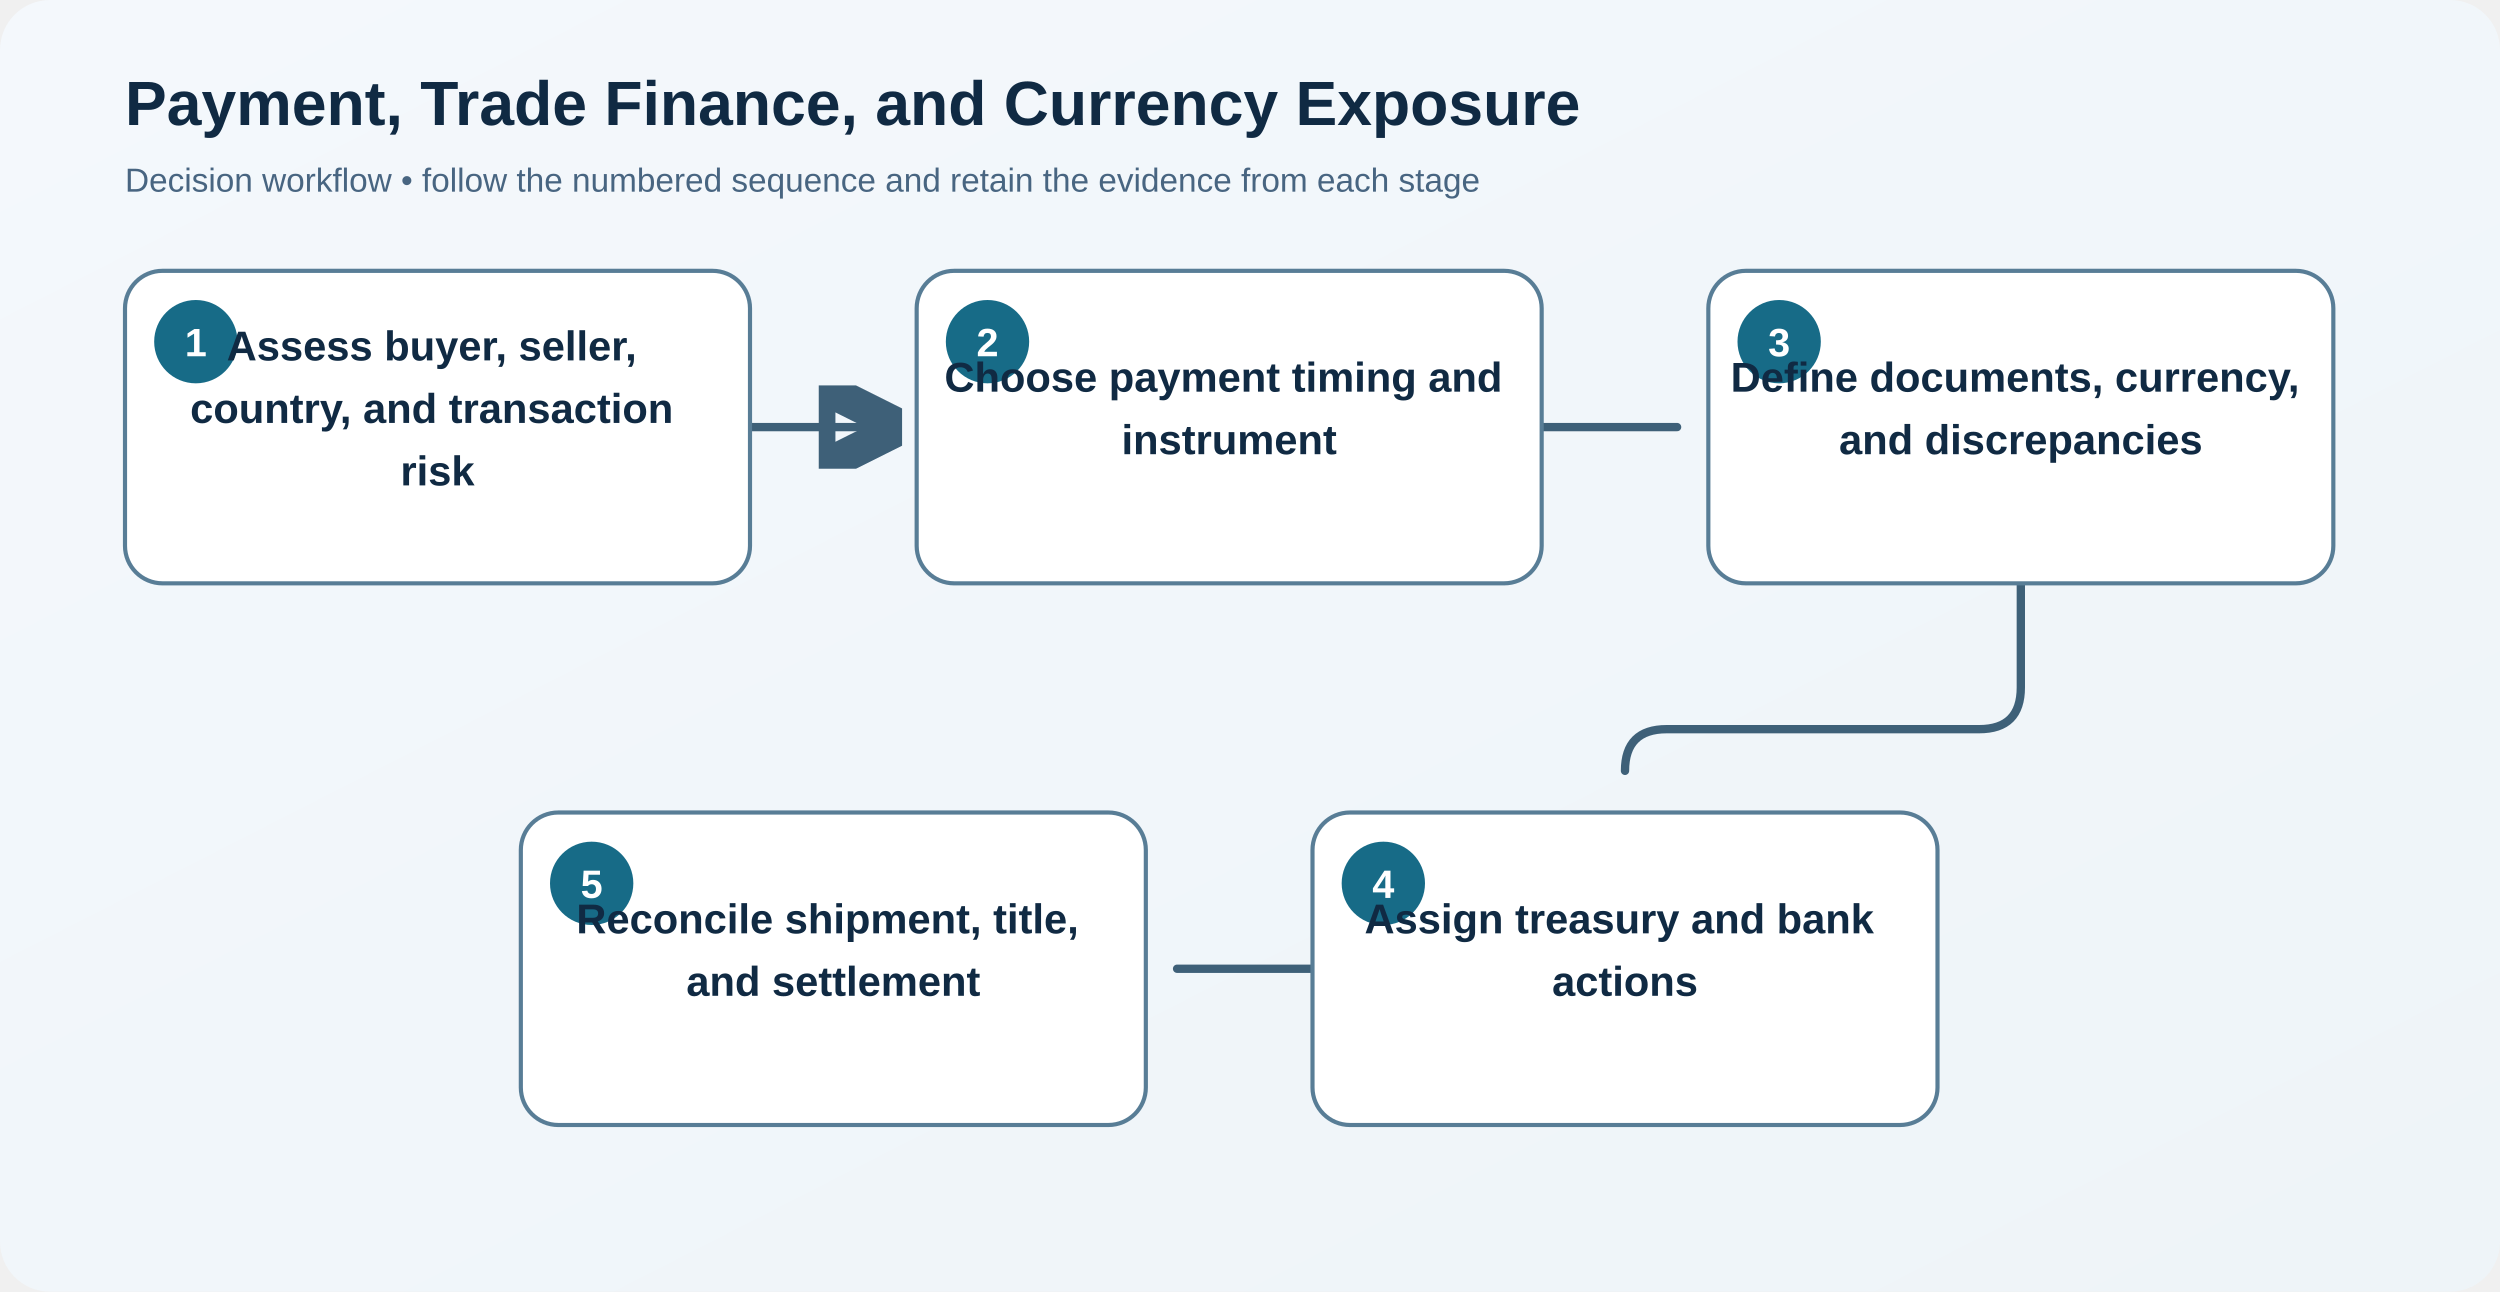
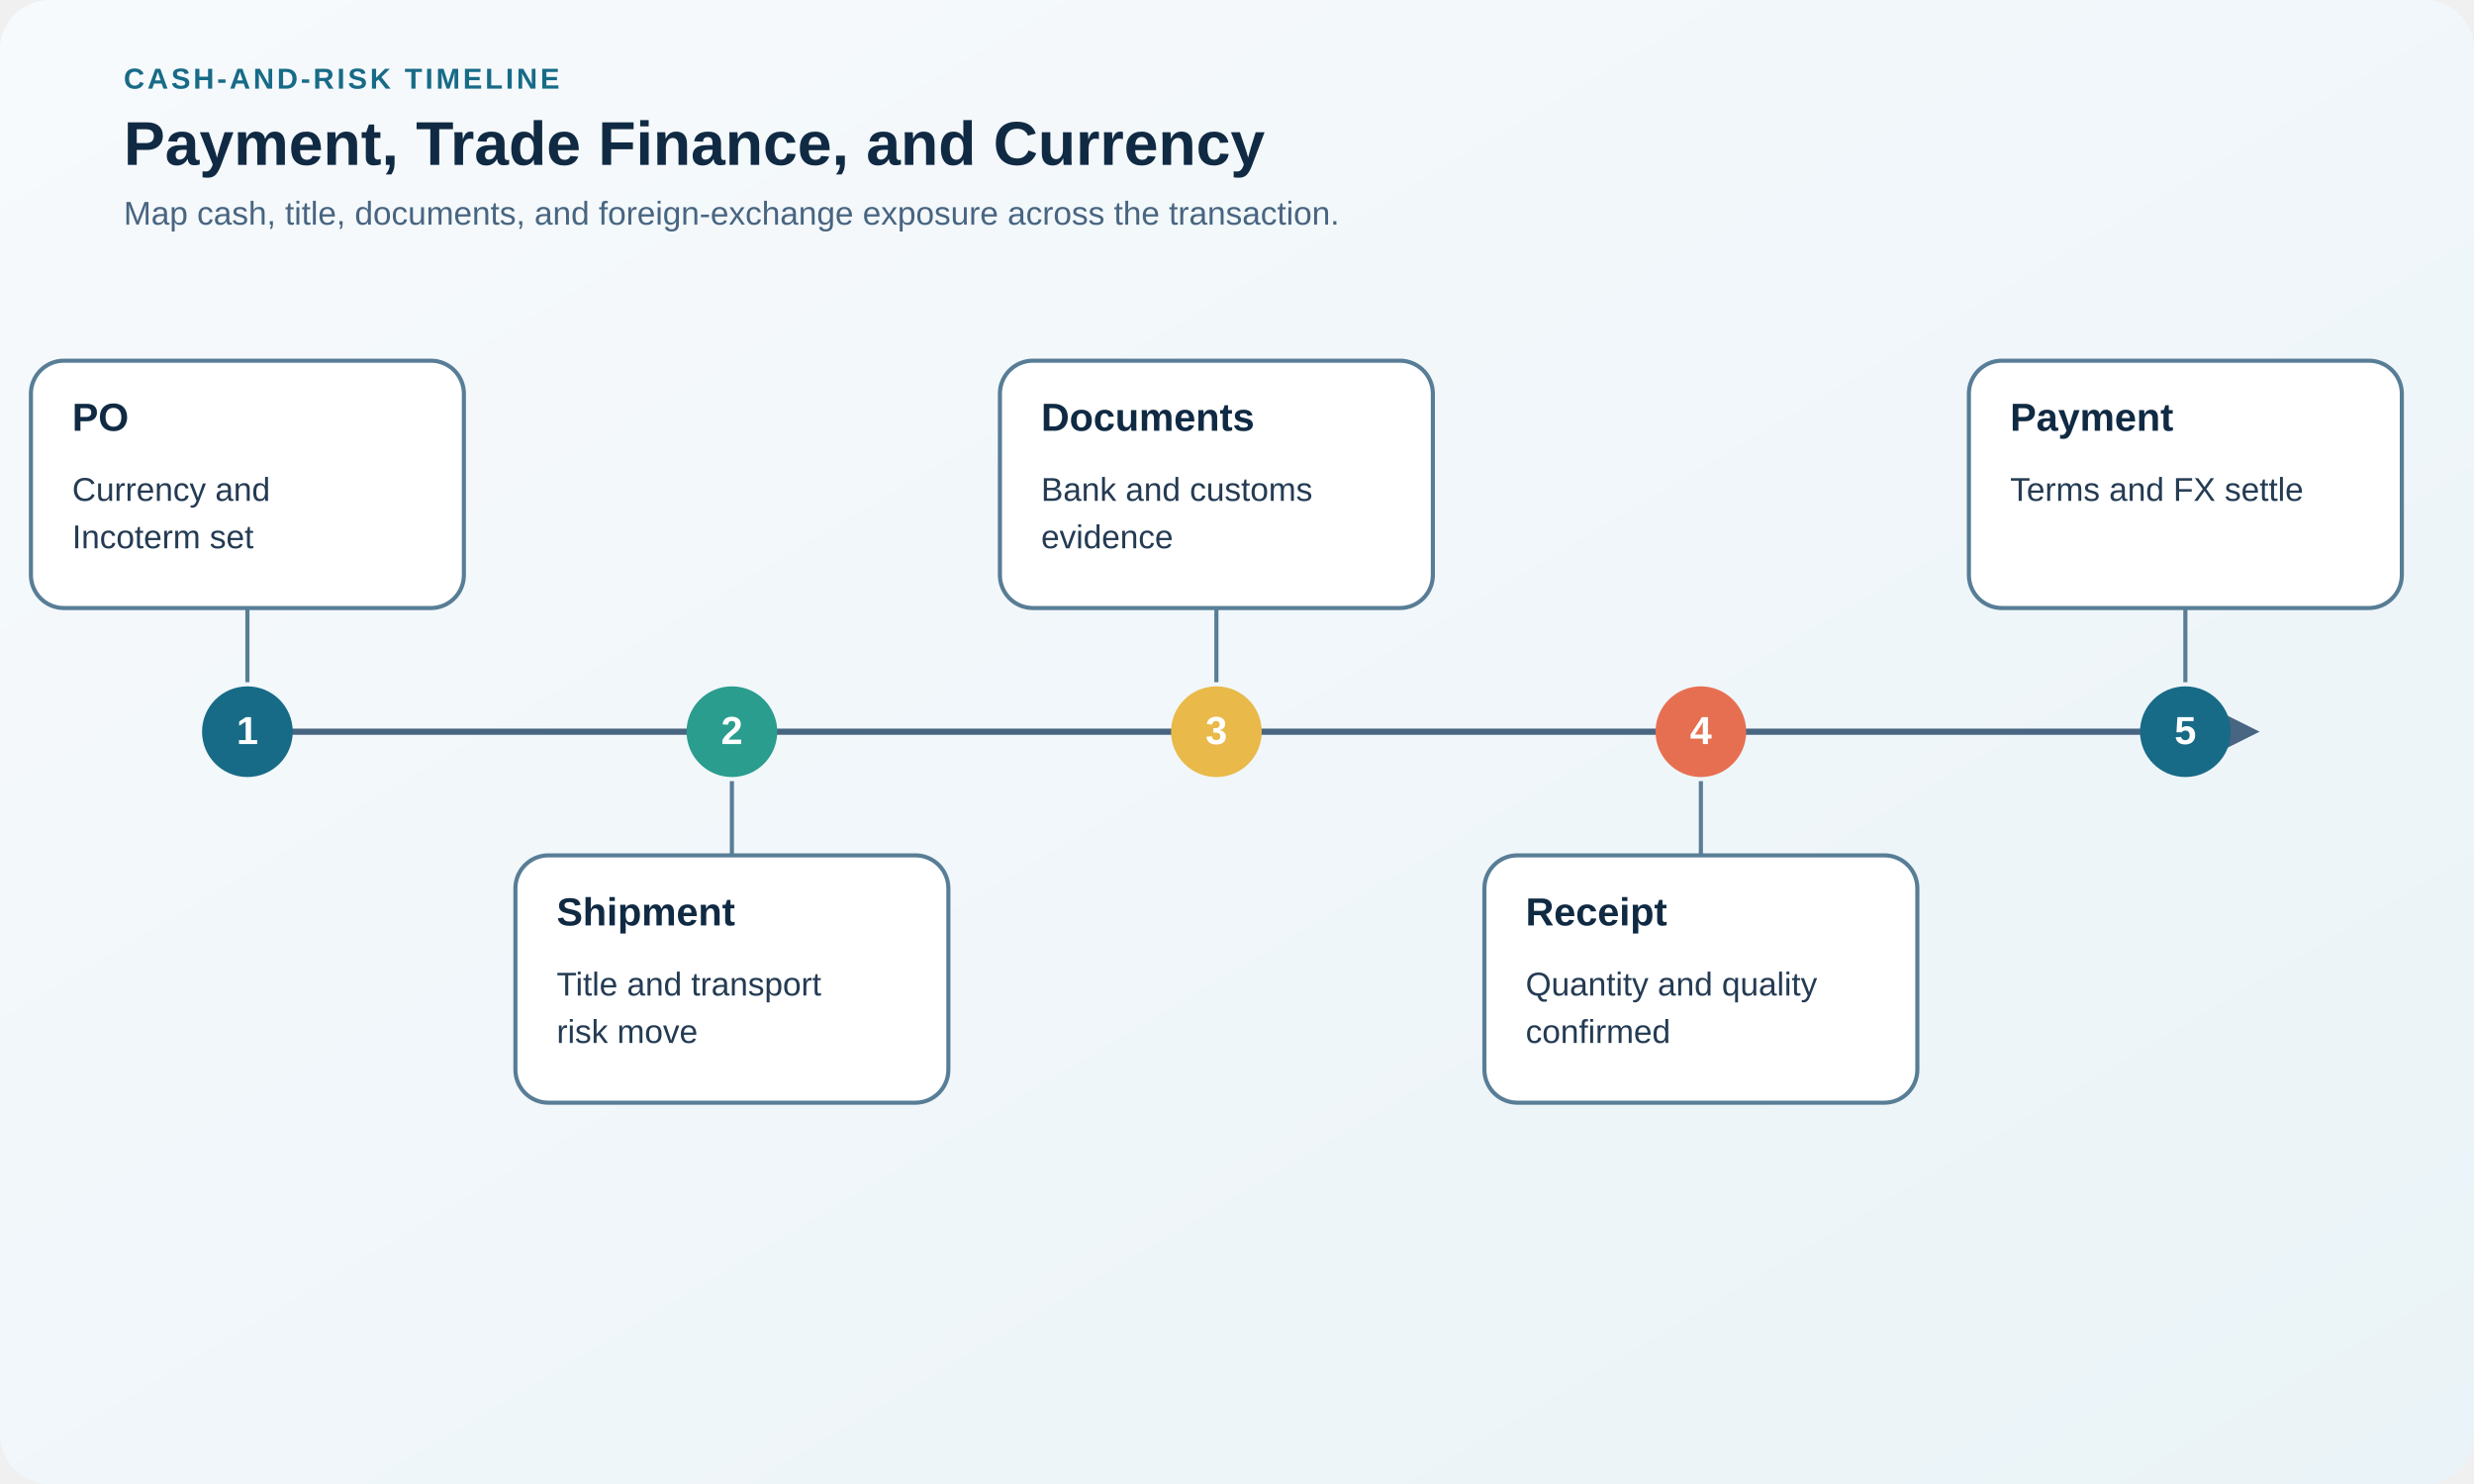
- <svg xmlns="http://www.w3.org/2000/svg" width="1200" height="620" viewBox="0 0 1200 620" role="img" aria-labelledby="title desc">
+ <svg xmlns="http://www.w3.org/2000/svg" width="1200" height="720" viewBox="0 0 1200 720" role="img" aria-labelledby="title desc">
  <defs>
    <linearGradient id="bg" x1="0" x2="1" y1="0" y2="1">
-       <stop offset="0" stop-color="#f4f8fc" />
-       <stop offset="1" stop-color="#eef4f8" />
+       <stop offset="0" stop-color="#f7fafc" />
+       <stop offset="1" stop-color="#eaf3f7" />
    </linearGradient>
    <marker id="arrow" markerWidth="10" markerHeight="10" refX="8" refY="5" orient="auto">
-       <path d="M0 0 L10 5 L0 10 Z" fill="#3e6078" />
+       <path d="M0 0 L10 5 L0 10 Z" fill="#486581" />
    </marker>
  </defs>
-   <style>text{font-family:Arial,Helvetica,sans-serif}.heading{font-size:30px;font-weight:700;fill:#102a43}.sub{font-size:16px;fill:#486581}.label{font-size:20px;font-weight:700;fill:#102a43}.num{font-size:19px;font-weight:700;fill:#fff}g rect{fill:#fff;stroke:#587d96;stroke-width:2}g circle{fill:#176b87}path{fill:none;stroke:#3e6078;stroke-width:4;stroke-linecap:round;stroke-linejoin:round;marker-end:url(#arrow)}</style>
-   <rect width="1200" height="620" rx="24" fill="url(#bg)" />
-   <text class="heading" x="60" y="60">Payment, Trade Finance, and Currency Exposure</text>
-   <text class="sub" x="60" y="92">Decision workflow • follow the numbered sequence and retain the evidence from each stage</text>
-   <path d="M360 205 H425" />
-   <path d="M740 205 H805" />
-   <path d="M970 280 V330 Q970 350 950 350 H800 Q780 350 780 370" />
-   <path d="M630 465 H565" />
+   <style>text{font-family:Arial,Helvetica,sans-serif}.title{font-size:30px;font-weight:700;fill:#102a43}.eyebrow{font-size:14px;font-weight:700;letter-spacing:1.4px;fill:#176b87}.subtitle{font-size:16px;fill:#486581}.label{font-size:19px;font-weight:700;fill:#102a43}.barlabel{font-size:15px;font-weight:700;fill:#fff}.body{font-size:16px;fill:#243b53}.small{font-size:14px;fill:#486581}.metric{font-size:24px;font-weight:700;fill:#176b87}.white{fill:#fff}.line{fill:none;stroke:#587d96;stroke-width:3;stroke-linecap:round;stroke-linejoin:round}.arrow{fill:none;stroke:#486581;stroke-width:3;stroke-linecap:round;marker-end:url(#arrow)}</style>
+   <rect width="1200" height="720" rx="24" fill="url(#bg)" />
+   <text x="60" y="43" class="eyebrow" text-anchor="start">
+     <tspan x="60" y="43">CASH-AND-RISK TIMELINE</tspan>
+   </text>
+   <text x="60" y="80" class="title" text-anchor="start">
+     <tspan x="60" y="80">Payment, Trade Finance, and Currency</tspan>
+   </text>
+   <text x="60" y="109" class="subtitle" text-anchor="start">
+     <tspan x="60" y="109">Map cash, title, documents, and foreign-exchange exposure across the transaction.</tspan>
+   </text>
+   <path d="M100 355 H1090" class="arrow" />
+   <circle cx="120.0" cy="355" r="22" fill="#176b87" />
+   <circle cx="120" cy="355" r="20" fill="#176b87" />
+   <text x="120" y="361" class="label white" text-anchor="middle">
+     <tspan x="120" y="361">1</tspan>
+   </text>
  <g>
-     <rect x="60" y="130" width="300" height="150" rx="18" />
-     <circle cx="94" cy="164" r="20" />
-     <text class="num" x="94" y="171" text-anchor="middle">1</text>
-     <text class="label" text-anchor="middle">
-       <tspan x="210" y="173">Assess buyer, seller,</tspan>
-       <tspan x="210" y="203">country, and transaction</tspan>
-       <tspan x="210" y="233">risk</tspan>
+     <rect x="15" y="175" width="210" height="120" rx="16" fill="#ffffff" stroke="#587d96" stroke-width="2" />
+     <text x="35" y="209" class="label" text-anchor="start">
+       <tspan x="35" y="209">PO</tspan>
+     </text>
+     <text x="35" y="243" class="body" text-anchor="start">
+       <tspan x="35" y="243">Currency and</tspan>
+       <tspan x="35" y="266">Incoterm set</tspan>
    </text>
  </g>
+   <line x1="120.0" y1="331" x2="120.0" y2="295" stroke="#587d96" stroke-width="2" />
+   <circle cx="355.0" cy="355" r="22" fill="#2a9d8f" />
+   <circle cx="355" cy="355" r="20" fill="#2a9d8f" />
+   <text x="355" y="361" class="label white" text-anchor="middle">
+     <tspan x="355" y="361">2</tspan>
+   </text>
  <g>
-     <rect x="440" y="130" width="300" height="150" rx="18" />
-     <circle cx="474" cy="164" r="20" />
-     <text class="num" x="474" y="171" text-anchor="middle">2</text>
-     <text class="label" text-anchor="middle">
-       <tspan x="590" y="188">Choose payment timing and</tspan>
-       <tspan x="590" y="218">instrument</tspan>
+     <rect x="250" y="415" width="210" height="120" rx="16" fill="#ffffff" stroke="#587d96" stroke-width="2" />
+     <text x="270" y="449" class="label" text-anchor="start">
+       <tspan x="270" y="449">Shipment</tspan>
+     </text>
+     <text x="270" y="483" class="body" text-anchor="start">
+       <tspan x="270" y="483">Title and transport</tspan>
+       <tspan x="270" y="506">risk move</tspan>
    </text>
  </g>
+   <line x1="355.0" y1="379" x2="355.0" y2="415" stroke="#587d96" stroke-width="2" />
+   <circle cx="590.0" cy="355" r="22" fill="#e9b949" />
+   <circle cx="590" cy="355" r="20" fill="#e9b949" />
+   <text x="590" y="361" class="label white" text-anchor="middle">
+     <tspan x="590" y="361">3</tspan>
+   </text>
  <g>
-     <rect x="820" y="130" width="300" height="150" rx="18" />
-     <circle cx="854" cy="164" r="20" />
-     <text class="num" x="854" y="171" text-anchor="middle">3</text>
-     <text class="label" text-anchor="middle">
-       <tspan x="970" y="188">Define documents, currency,</tspan>
-       <tspan x="970" y="218">and discrepancies</tspan>
+     <rect x="485" y="175" width="210" height="120" rx="16" fill="#ffffff" stroke="#587d96" stroke-width="2" />
+     <text x="505" y="209" class="label" text-anchor="start">
+       <tspan x="505" y="209">Documents</tspan>
+     </text>
+     <text x="505" y="243" class="body" text-anchor="start">
+       <tspan x="505" y="243">Bank and customs</tspan>
+       <tspan x="505" y="266">evidence</tspan>
    </text>
  </g>
+   <line x1="590.0" y1="331" x2="590.0" y2="295" stroke="#587d96" stroke-width="2" />
+   <circle cx="825.0" cy="355" r="22" fill="#e76f51" />
+   <circle cx="825" cy="355" r="20" fill="#e76f51" />
+   <text x="825" y="361" class="label white" text-anchor="middle">
+     <tspan x="825" y="361">4</tspan>
+   </text>
  <g>
-     <rect x="630" y="390" width="300" height="150" rx="18" />
-     <circle cx="664" cy="424" r="20" />
-     <text class="num" x="664" y="431" text-anchor="middle">4</text>
-     <text class="label" text-anchor="middle">
-       <tspan x="780" y="448">Assign treasury and bank</tspan>
-       <tspan x="780" y="478">actions</tspan>
+     <rect x="720" y="415" width="210" height="120" rx="16" fill="#ffffff" stroke="#587d96" stroke-width="2" />
+     <text x="740" y="449" class="label" text-anchor="start">
+       <tspan x="740" y="449">Receipt</tspan>
+     </text>
+     <text x="740" y="483" class="body" text-anchor="start">
+       <tspan x="740" y="483">Quantity and quality</tspan>
+       <tspan x="740" y="506">confirmed</tspan>
    </text>
  </g>
+   <line x1="825.0" y1="379" x2="825.0" y2="415" stroke="#587d96" stroke-width="2" />
+   <circle cx="1060.0" cy="355" r="22" fill="#176b87" />
+   <circle cx="1060" cy="355" r="20" fill="#176b87" />
+   <text x="1060" y="361" class="label white" text-anchor="middle">
+     <tspan x="1060" y="361">5</tspan>
+   </text>
  <g>
-     <rect x="250" y="390" width="300" height="150" rx="18" />
-     <circle cx="284" cy="424" r="20" />
-     <text class="num" x="284" y="431" text-anchor="middle">5</text>
-     <text class="label" text-anchor="middle">
-       <tspan x="400" y="448">Reconcile shipment, title,</tspan>
-       <tspan x="400" y="478">and settlement</tspan>
+     <rect x="955" y="175" width="210" height="120" rx="16" fill="#ffffff" stroke="#587d96" stroke-width="2" />
+     <text x="975" y="209" class="label" text-anchor="start">
+       <tspan x="975" y="209">Payment</tspan>
+     </text>
+     <text x="975" y="243" class="body" text-anchor="start">
+       <tspan x="975" y="243">Terms and FX settle</tspan>
    </text>
  </g>
+   <line x1="1060.0" y1="331" x2="1060.0" y2="295" stroke="#587d96" stroke-width="2" />
</svg>
